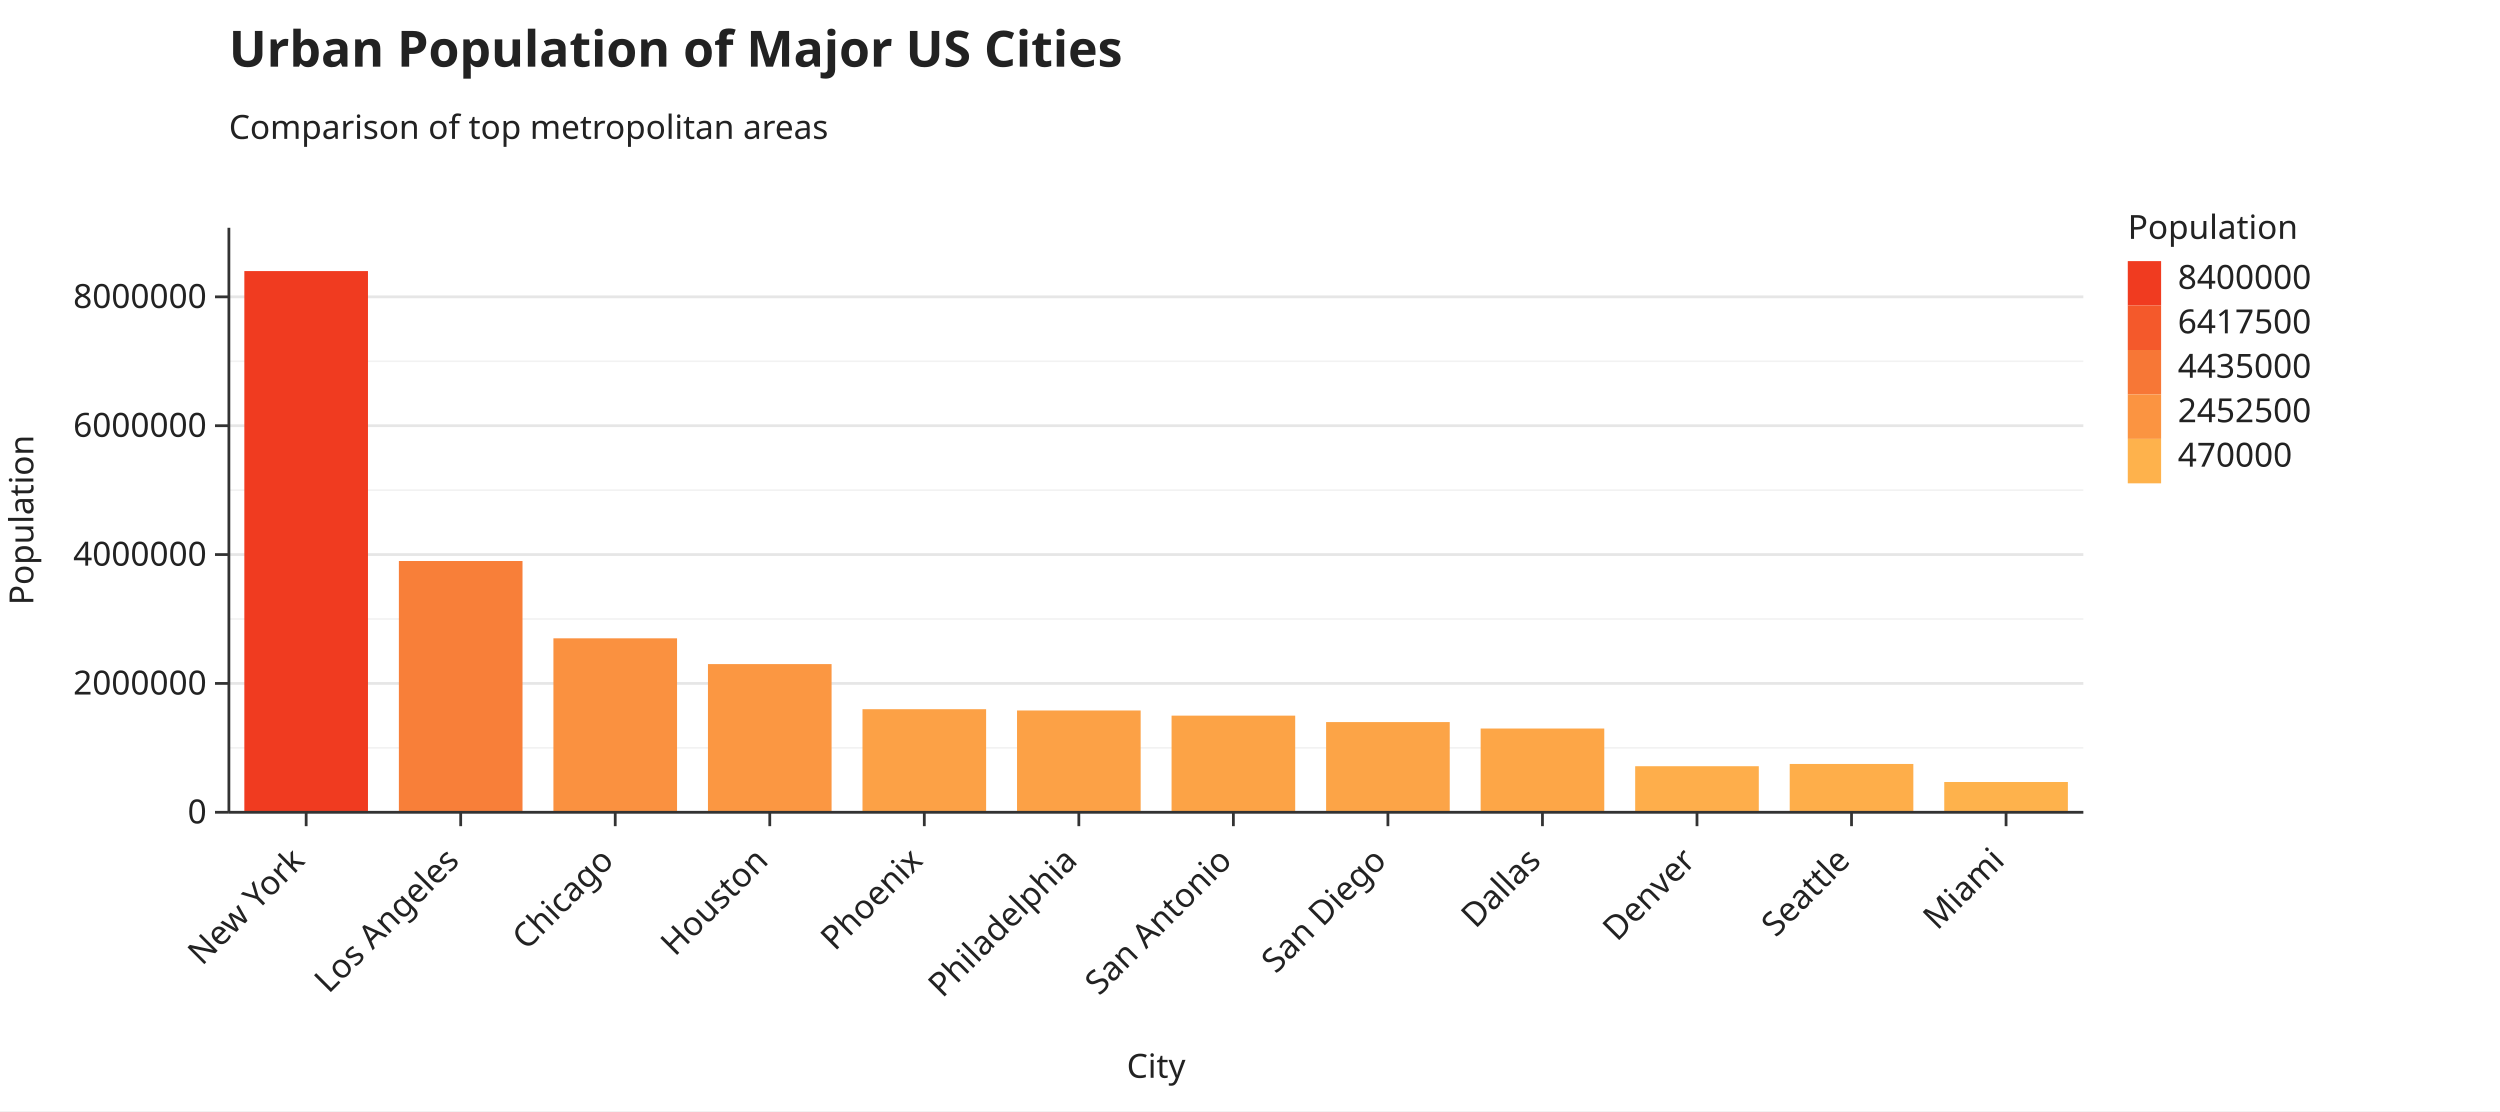
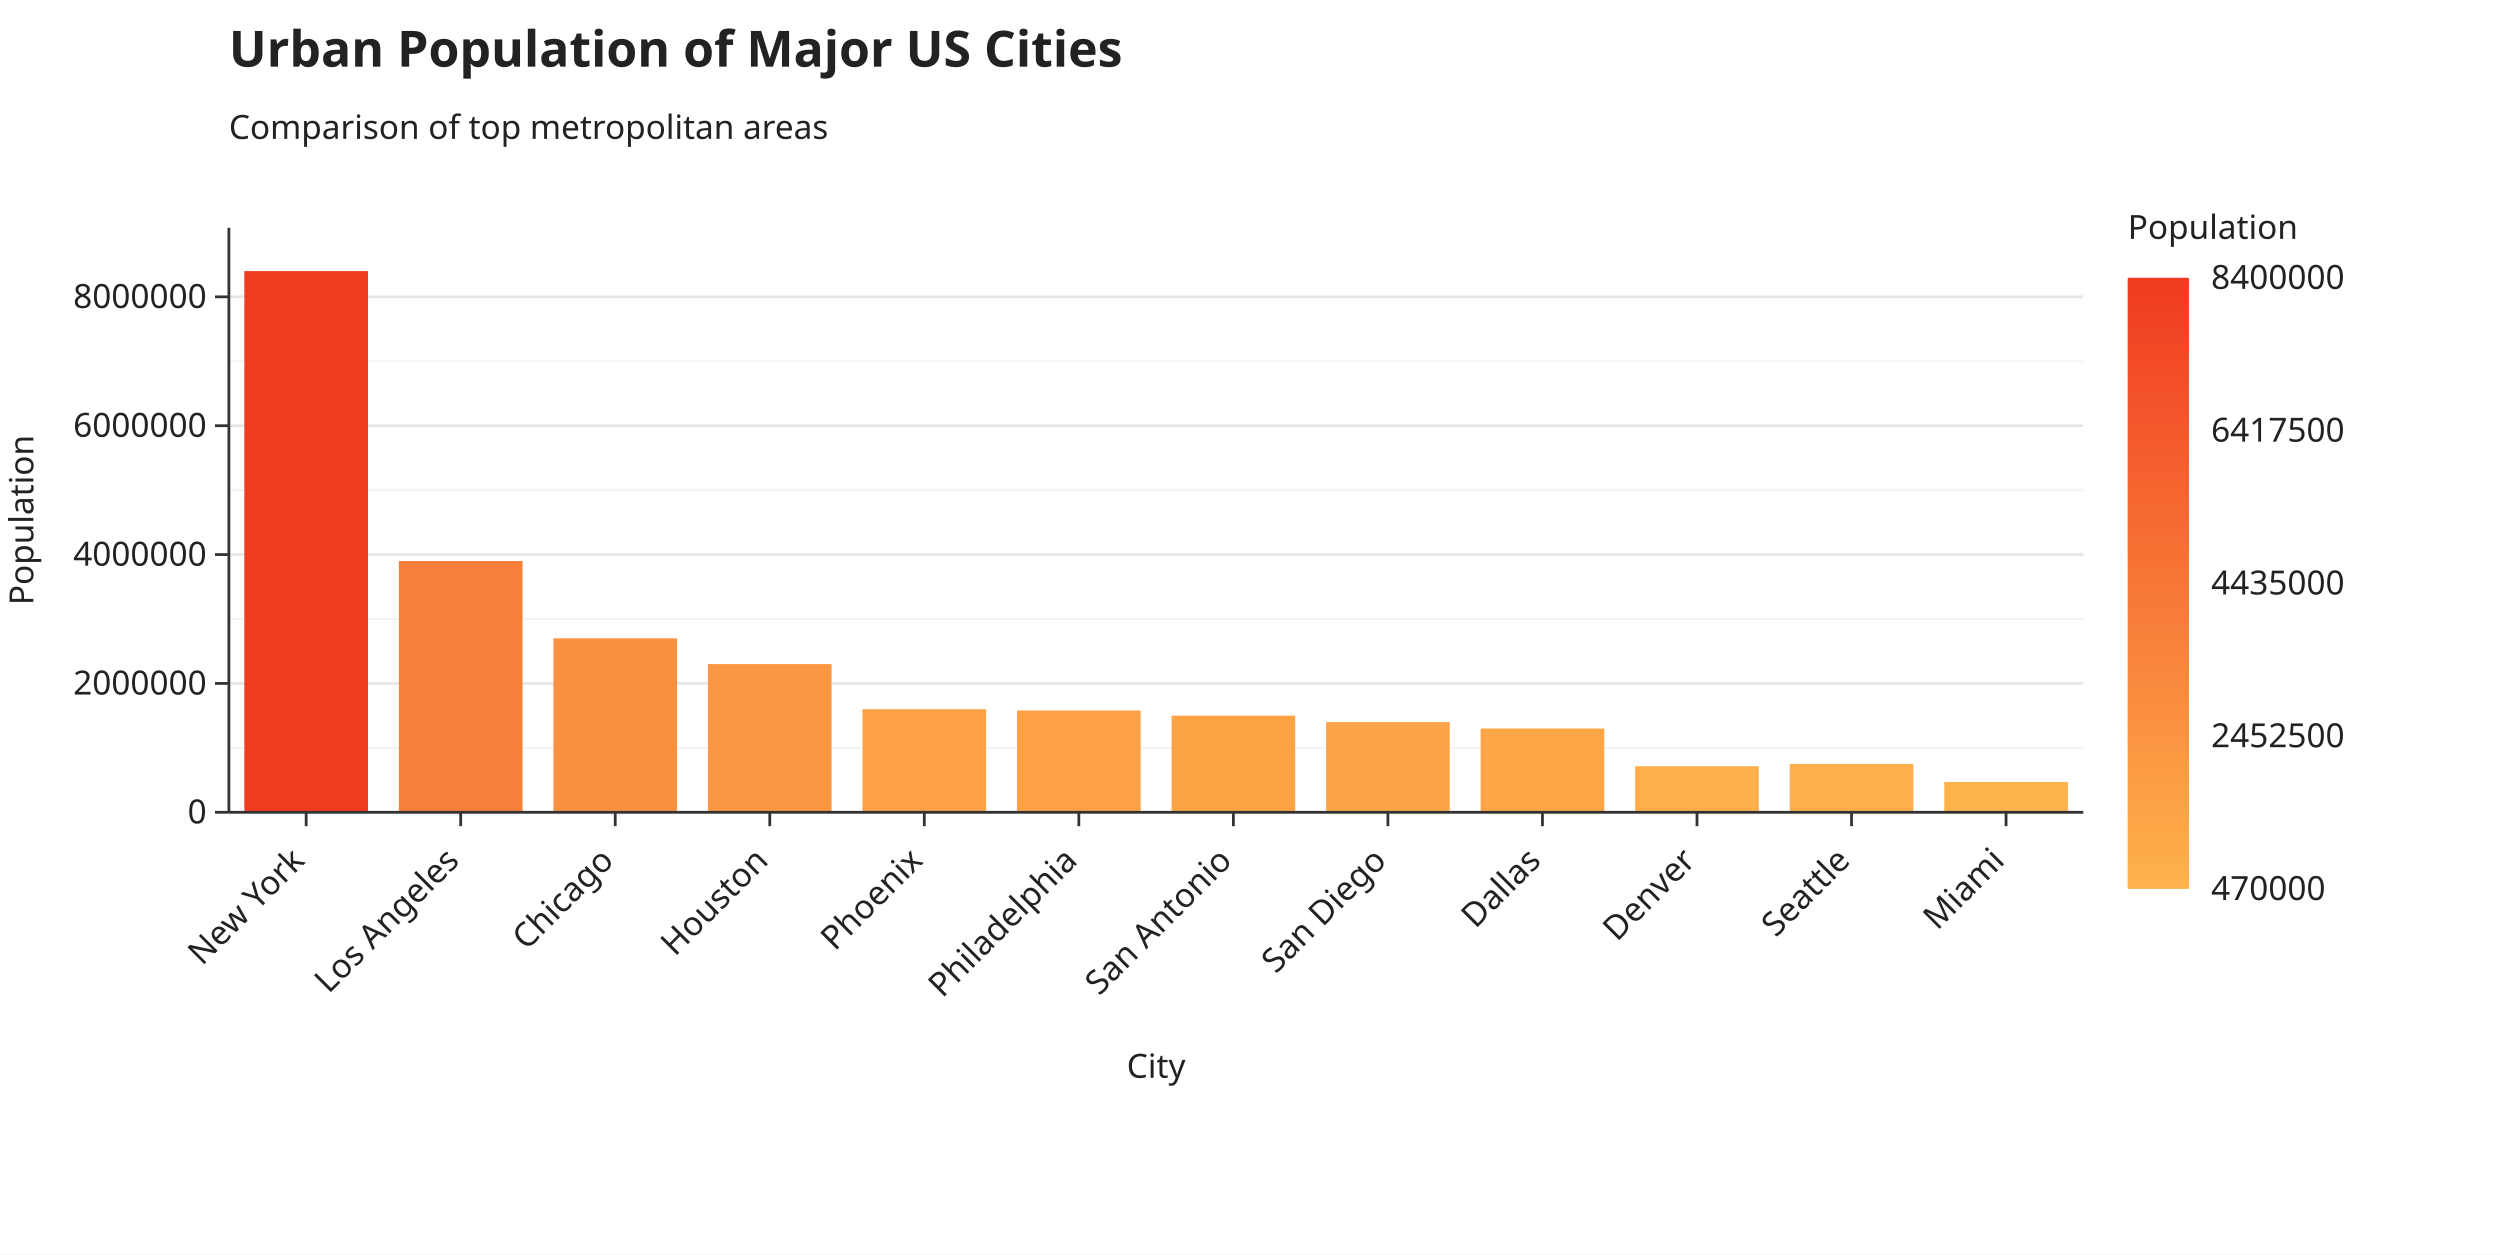
- <svg xmlns="http://www.w3.org/2000/svg" width="900" height="400" viewBox="0 0 900 400" role="img" aria-label="Urban Population of Major US Cities">
-   <rect class="algraf-background" x="0" y="0" width="900" height="400" fill="#ffffff" />
+ <svg xmlns="http://www.w3.org/2000/svg" width="900" height="451.579" viewBox="0 0 900 451.579" role="img" aria-label="Urban Population of Major US Cities">
+   <rect class="algraf-background" x="0" y="0" width="900" height="451.579" fill="#ffffff" />
  <text class="algraf-title" x="82.4" y="24" font-family="system-ui, sans-serif" font-size="18" font-weight="600" fill="#222222">Urban Population of Major US Cities</text>
  <text class="algraf-subtitle" x="82.4" y="50" font-family="system-ui, sans-serif" font-size="12" fill="#222222">Comparison of top metropolitan areas</text>
  <rect class="algraf-plot-area" x="82.4" y="82" width="667.6" height="210.421" fill="#ffffff" />
  <g class="algraf-grid">
    <line x1="82.4" y1="269.226" x2="750" y2="269.226" stroke="#f2f2f2" stroke-width="0.6" />
    <line x1="82.4" y1="222.837" x2="750" y2="222.837" stroke="#f2f2f2" stroke-width="0.6" />
    <line x1="82.4" y1="176.448" x2="750" y2="176.448" stroke="#f2f2f2" stroke-width="0.6" />
    <line x1="82.4" y1="130.059" x2="750" y2="130.059" stroke="#f2f2f2" stroke-width="0.6" />
    <line x1="82.4" y1="292.421" x2="750" y2="292.421" stroke="#e6e6e6" stroke-width="1" />
    <line x1="82.4" y1="246.032" x2="750" y2="246.032" stroke="#e6e6e6" stroke-width="1" />
    <line x1="82.4" y1="199.643" x2="750" y2="199.643" stroke="#e6e6e6" stroke-width="1" />
    <line x1="82.4" y1="153.254" x2="750" y2="153.254" stroke="#e6e6e6" stroke-width="1" />
    <line x1="82.4" y1="106.865" x2="750" y2="106.865" stroke="#e6e6e6" stroke-width="1" />
  </g>
  <g class="algraf-layer algraf-geom-bar">
    <rect x="87.963" y="97.587" width="44.507" height="194.834" fill="#f03b20" opacity="1" />
    <rect x="143.597" y="201.962" width="44.507" height="90.459" fill="#f87f39" opacity="1" />
    <rect x="199.23" y="229.795" width="44.507" height="62.625" fill="#fa9140" opacity="1" />
    <rect x="254.863" y="239.073" width="44.507" height="53.347" fill="#fb9742" opacity="1" />
    <rect x="310.497" y="255.309" width="44.507" height="37.111" fill="#fca146" opacity="1" />
    <rect x="366.13" y="255.773" width="44.507" height="36.647" fill="#fca146" opacity="1" />
    <rect x="421.763" y="257.629" width="44.507" height="34.792" fill="#fca346" opacity="1" />
    <rect x="477.397" y="259.948" width="44.507" height="32.472" fill="#fca447" opacity="1" />
    <rect x="533.03" y="262.268" width="44.507" height="30.153" fill="#fda647" opacity="1" />
    <rect x="588.663" y="275.837" width="44.507" height="16.584" fill="#feae4b" opacity="1" />
    <rect x="644.297" y="275.025" width="44.507" height="17.396" fill="#feae4a" opacity="1" />
    <rect x="699.93" y="281.519" width="44.507" height="10.901" fill="#feb24c" opacity="1" />
  </g>
  <g class="algraf-axes">
    <line x1="82.4" y1="292.421" x2="750" y2="292.421" stroke="#333333" stroke-width="1" />
    <line x1="110.217" y1="292.421" x2="110.217" y2="297.421" stroke="#333333" stroke-width="1" />
    <text x="110.217" y="310.421" text-anchor="end" transform="rotate(-45 110.217 310.421)" font-family="system-ui, sans-serif" font-size="12" fill="#222222">New York</text>
    <line x1="165.85" y1="292.421" x2="165.85" y2="297.421" stroke="#333333" stroke-width="1" />
    <text x="165.85" y="310.421" text-anchor="end" transform="rotate(-45 165.85 310.421)" font-family="system-ui, sans-serif" font-size="12" fill="#222222">Los Angeles</text>
    <line x1="221.483" y1="292.421" x2="221.483" y2="297.421" stroke="#333333" stroke-width="1" />
    <text x="221.483" y="310.421" text-anchor="end" transform="rotate(-45 221.483 310.421)" font-family="system-ui, sans-serif" font-size="12" fill="#222222">Chicago</text>
    <line x1="277.117" y1="292.421" x2="277.117" y2="297.421" stroke="#333333" stroke-width="1" />
    <text x="277.117" y="310.421" text-anchor="end" transform="rotate(-45 277.117 310.421)" font-family="system-ui, sans-serif" font-size="12" fill="#222222">Houston</text>
    <line x1="332.75" y1="292.421" x2="332.75" y2="297.421" stroke="#333333" stroke-width="1" />
    <text x="332.75" y="310.421" text-anchor="end" transform="rotate(-45 332.75 310.421)" font-family="system-ui, sans-serif" font-size="12" fill="#222222">Phoenix</text>
    <line x1="388.383" y1="292.421" x2="388.383" y2="297.421" stroke="#333333" stroke-width="1" />
    <text x="388.383" y="310.421" text-anchor="end" transform="rotate(-45 388.383 310.421)" font-family="system-ui, sans-serif" font-size="12" fill="#222222">Philadelphia</text>
    <line x1="444.017" y1="292.421" x2="444.017" y2="297.421" stroke="#333333" stroke-width="1" />
    <text x="444.017" y="310.421" text-anchor="end" transform="rotate(-45 444.017 310.421)" font-family="system-ui, sans-serif" font-size="12" fill="#222222">San Antonio</text>
    <line x1="499.65" y1="292.421" x2="499.65" y2="297.421" stroke="#333333" stroke-width="1" />
    <text x="499.65" y="310.421" text-anchor="end" transform="rotate(-45 499.65 310.421)" font-family="system-ui, sans-serif" font-size="12" fill="#222222">San Diego</text>
    <line x1="555.283" y1="292.421" x2="555.283" y2="297.421" stroke="#333333" stroke-width="1" />
    <text x="555.283" y="310.421" text-anchor="end" transform="rotate(-45 555.283 310.421)" font-family="system-ui, sans-serif" font-size="12" fill="#222222">Dallas</text>
    <line x1="610.917" y1="292.421" x2="610.917" y2="297.421" stroke="#333333" stroke-width="1" />
    <text x="610.917" y="310.421" text-anchor="end" transform="rotate(-45 610.917 310.421)" font-family="system-ui, sans-serif" font-size="12" fill="#222222">Denver</text>
    <line x1="666.55" y1="292.421" x2="666.55" y2="297.421" stroke="#333333" stroke-width="1" />
    <text x="666.55" y="310.421" text-anchor="end" transform="rotate(-45 666.55 310.421)" font-family="system-ui, sans-serif" font-size="12" fill="#222222">Seattle</text>
    <line x1="722.183" y1="292.421" x2="722.183" y2="297.421" stroke="#333333" stroke-width="1" />
    <text x="722.183" y="310.421" text-anchor="end" transform="rotate(-45 722.183 310.421)" font-family="system-ui, sans-serif" font-size="12" fill="#222222">Miami</text>
    <text x="416.2" y="388" text-anchor="middle" font-family="system-ui, sans-serif" font-size="12" fill="#222222">City</text>
    <line x1="82.4" y1="82" x2="82.4" y2="292.421" stroke="#333333" stroke-width="1" />
    <line x1="77.4" y1="292.421" x2="82.4" y2="292.421" stroke="#333333" stroke-width="1" />
    <text x="74.4" y="296.421" text-anchor="end" font-family="system-ui, sans-serif" font-size="12" fill="#222222">0</text>
    <line x1="77.4" y1="246.032" x2="82.4" y2="246.032" stroke="#333333" stroke-width="1" />
    <text x="74.4" y="250.032" text-anchor="end" font-family="system-ui, sans-serif" font-size="12" fill="#222222">2000000</text>
    <line x1="77.4" y1="199.643" x2="82.4" y2="199.643" stroke="#333333" stroke-width="1" />
    <text x="74.4" y="203.643" text-anchor="end" font-family="system-ui, sans-serif" font-size="12" fill="#222222">4000000</text>
    <line x1="77.4" y1="153.254" x2="82.4" y2="153.254" stroke="#333333" stroke-width="1" />
    <text x="74.4" y="157.254" text-anchor="end" font-family="system-ui, sans-serif" font-size="12" fill="#222222">6000000</text>
    <line x1="77.4" y1="106.865" x2="82.4" y2="106.865" stroke="#333333" stroke-width="1" />
    <text x="74.4" y="110.865" text-anchor="end" font-family="system-ui, sans-serif" font-size="12" fill="#222222">8000000</text>
    <text x="12" y="187.21" text-anchor="middle" transform="rotate(-90 12 187.21)" font-family="system-ui, sans-serif" font-size="12" fill="#222222">Population</text>
  </g>
  <g class="algraf-legends">
    <text x="766" y="86" text-anchor="start" font-family="system-ui, sans-serif" font-size="12" fill="#222222">Population</text>
-     <rect x="766" y="94" width="12" height="16" fill="#f03b20" />
-     <text x="784" y="104" text-anchor="start" font-family="system-ui, sans-serif" font-size="12" fill="#222222">8400000</text>
-     <rect x="766" y="110" width="12" height="16" fill="#f4592b" />
-     <text x="784" y="120" text-anchor="start" font-family="system-ui, sans-serif" font-size="12" fill="#222222">6417500</text>
-     <rect x="766" y="126" width="12" height="16" fill="#f77736" />
-     <text x="784" y="136" text-anchor="start" font-family="system-ui, sans-serif" font-size="12" fill="#222222">4435000</text>
-     <rect x="766" y="142" width="12" height="16" fill="#fb9441" />
-     <text x="784" y="152" text-anchor="start" font-family="system-ui, sans-serif" font-size="12" fill="#222222">2452500</text>
-     <rect x="766" y="158" width="12" height="16" fill="#feb24c" />
-     <text x="784" y="168" text-anchor="start" font-family="system-ui, sans-serif" font-size="12" fill="#222222">470000</text>
+     <rect x="766" y="100" width="22" height="1.75" fill="#f03b20" />
+     <rect x="766" y="101" width="22" height="1.75" fill="#f03c20" />
+     <rect x="766" y="102" width="22" height="1.75" fill="#f03c21" />
+     <rect x="766" y="103" width="22" height="1.75" fill="#f03d21" />
+     <rect x="766" y="104" width="22" height="1.75" fill="#f03d21" />
+     <rect x="766" y="105" width="22" height="1.75" fill="#f03e21" />
+     <rect x="766" y="106" width="22" height="1.75" fill="#f03f21" />
+     <rect x="766" y="107" width="22" height="1.75" fill="#f03f22" />
+     <rect x="766" y="108" width="22" height="1.75" fill="#f14022" />
+     <rect x="766" y="109" width="22" height="1.75" fill="#f14022" />
+     <rect x="766" y="110" width="22" height="1.75" fill="#f14122" />
+     <rect x="766" y="111" width="22" height="1.75" fill="#f14122" />
+     <rect x="766" y="112" width="22" height="1.75" fill="#f14223" />
+     <rect x="766" y="113" width="22" height="1.75" fill="#f14223" />
+     <rect x="766" y="114" width="22" height="1.75" fill="#f14323" />
+     <rect x="766" y="115" width="22" height="1.75" fill="#f14323" />
+     <rect x="766" y="116" width="22" height="1.75" fill="#f14423" />
+     <rect x="766" y="117" width="22" height="1.75" fill="#f14424" />
+     <rect x="766" y="118" width="22" height="1.75" fill="#f14524" />
+     <rect x="766" y="119" width="22" height="1.75" fill="#f14624" />
+     <rect x="766" y="120" width="22" height="1.75" fill="#f14624" />
+     <rect x="766" y="121" width="22" height="1.75" fill="#f14724" />
+     <rect x="766" y="122" width="22" height="1.75" fill="#f14725" />
+     <rect x="766" y="123" width="22" height="1.75" fill="#f14825" />
+     <rect x="766" y="124" width="22" height="1.75" fill="#f24825" />
+     <rect x="766" y="125" width="22" height="1.75" fill="#f24925" />
+     <rect x="766" y="126" width="22" height="1.75" fill="#f24925" />
+     <rect x="766" y="127" width="22" height="1.75" fill="#f24a26" />
+     <rect x="766" y="128" width="22" height="1.75" fill="#f24a26" />
+     <rect x="766" y="129" width="22" height="1.75" fill="#f24b26" />
+     <rect x="766" y="130" width="22" height="1.75" fill="#f24b26" />
+     <rect x="766" y="131" width="22" height="1.75" fill="#f24c26" />
+     <rect x="766" y="132" width="22" height="1.75" fill="#f24d27" />
+     <rect x="766" y="133" width="22" height="1.75" fill="#f24d27" />
+     <rect x="766" y="134" width="22" height="1.75" fill="#f24e27" />
+     <rect x="766" y="135" width="22" height="1.75" fill="#f24e27" />
+     <rect x="766" y="136" width="22" height="1.75" fill="#f24f27" />
+     <rect x="766" y="137" width="22" height="1.75" fill="#f24f28" />
+     <rect x="766" y="138" width="22" height="1.75" fill="#f25028" />
+     <rect x="766" y="139" width="22" height="1.75" fill="#f35028" />
+     <rect x="766" y="140" width="22" height="1.75" fill="#f35128" />
+     <rect x="766" y="141" width="22" height="1.75" fill="#f35128" />
+     <rect x="766" y="142" width="22" height="1.75" fill="#f35229" />
+     <rect x="766" y="143" width="22" height="1.75" fill="#f35329" />
+     <rect x="766" y="144" width="22" height="1.75" fill="#f35329" />
+     <rect x="766" y="145" width="22" height="1.75" fill="#f35429" />
+     <rect x="766" y="146" width="22" height="1.75" fill="#f35429" />
+     <rect x="766" y="147" width="22" height="1.75" fill="#f3552a" />
+     <rect x="766" y="148" width="22" height="1.75" fill="#f3552a" />
+     <rect x="766" y="149" width="22" height="1.75" fill="#f3562a" />
+     <rect x="766" y="150" width="22" height="1.75" fill="#f3562a" />
+     <rect x="766" y="151" width="22" height="1.75" fill="#f3572a" />
+     <rect x="766" y="152" width="22" height="1.75" fill="#f3572b" />
+     <rect x="766" y="153" width="22" height="1.75" fill="#f3582b" />
+     <rect x="766" y="154" width="22" height="1.75" fill="#f3582b" />
+     <rect x="766" y="155" width="22" height="1.75" fill="#f4592b" />
+     <rect x="766" y="156" width="22" height="1.75" fill="#f45a2b" />
+     <rect x="766" y="157" width="22" height="1.75" fill="#f45a2c" />
+     <rect x="766" y="158" width="22" height="1.75" fill="#f45b2c" />
+     <rect x="766" y="159" width="22" height="1.75" fill="#f45b2c" />
+     <rect x="766" y="160" width="22" height="1.75" fill="#f45c2c" />
+     <rect x="766" y="161" width="22" height="1.75" fill="#f45c2c" />
+     <rect x="766" y="162" width="22" height="1.75" fill="#f45d2d" />
+     <rect x="766" y="163" width="22" height="1.75" fill="#f45d2d" />
+     <rect x="766" y="164" width="22" height="1.75" fill="#f45e2d" />
+     <rect x="766" y="165" width="22" height="1.75" fill="#f45e2d" />
+     <rect x="766" y="166" width="22" height="1.75" fill="#f45f2d" />
+     <rect x="766" y="167" width="22" height="1.75" fill="#f4602e" />
+     <rect x="766" y="168" width="22" height="1.75" fill="#f4602e" />
+     <rect x="766" y="169" width="22" height="1.75" fill="#f4612e" />
+     <rect x="766" y="170" width="22" height="1.75" fill="#f4612e" />
+     <rect x="766" y="171" width="22" height="1.75" fill="#f5622e" />
+     <rect x="766" y="172" width="22" height="1.75" fill="#f5622f" />
+     <rect x="766" y="173" width="22" height="1.75" fill="#f5632f" />
+     <rect x="766" y="174" width="22" height="1.75" fill="#f5632f" />
+     <rect x="766" y="175" width="22" height="1.75" fill="#f5642f" />
+     <rect x="766" y="176" width="22" height="1.75" fill="#f5642f" />
+     <rect x="766" y="177" width="22" height="1.75" fill="#f56530" />
+     <rect x="766" y="178" width="22" height="1.75" fill="#f56530" />
+     <rect x="766" y="179" width="22" height="1.75" fill="#f56630" />
+     <rect x="766" y="180" width="22" height="1.75" fill="#f56730" />
+     <rect x="766" y="181" width="22" height="1.75" fill="#f56730" />
+     <rect x="766" y="182" width="22" height="1.75" fill="#f56831" />
+     <rect x="766" y="183" width="22" height="1.75" fill="#f56831" />
+     <rect x="766" y="184" width="22" height="1.75" fill="#f56931" />
+     <rect x="766" y="185" width="22" height="1.75" fill="#f56931" />
+     <rect x="766" y="186" width="22" height="1.75" fill="#f66a31" />
+     <rect x="766" y="187" width="22" height="1.75" fill="#f66a32" />
+     <rect x="766" y="188" width="22" height="1.75" fill="#f66b32" />
+     <rect x="766" y="189" width="22" height="1.75" fill="#f66b32" />
+     <rect x="766" y="190" width="22" height="1.75" fill="#f66c32" />
+     <rect x="766" y="191" width="22" height="1.75" fill="#f66c32" />
+     <rect x="766" y="192" width="22" height="1.75" fill="#f66d33" />
+     <rect x="766" y="193" width="22" height="1.75" fill="#f66e33" />
+     <rect x="766" y="194" width="22" height="1.75" fill="#f66e33" />
+     <rect x="766" y="195" width="22" height="1.75" fill="#f66f33" />
+     <rect x="766" y="196" width="22" height="1.75" fill="#f66f33" />
+     <rect x="766" y="197" width="22" height="1.75" fill="#f67034" />
+     <rect x="766" y="198" width="22" height="1.75" fill="#f67034" />
+     <rect x="766" y="199" width="22" height="1.75" fill="#f67134" />
+     <rect x="766" y="200" width="22" height="1.75" fill="#f67134" />
+     <rect x="766" y="201" width="22" height="1.75" fill="#f67234" />
+     <rect x="766" y="202" width="22" height="1.75" fill="#f77235" />
+     <rect x="766" y="203" width="22" height="1.75" fill="#f77335" />
+     <rect x="766" y="204" width="22" height="1.75" fill="#f77435" />
+     <rect x="766" y="205" width="22" height="1.75" fill="#f77435" />
+     <rect x="766" y="206" width="22" height="1.75" fill="#f77535" />
+     <rect x="766" y="207" width="22" height="1.75" fill="#f77536" />
+     <rect x="766" y="208" width="22" height="1.75" fill="#f77636" />
+     <rect x="766" y="209" width="22" height="1.75" fill="#f77636" />
+     <rect x="766" y="210" width="22" height="1.75" fill="#f77736" />
+     <rect x="766" y="211" width="22" height="1.75" fill="#f77736" />
+     <rect x="766" y="212" width="22" height="1.75" fill="#f77837" />
+     <rect x="766" y="213" width="22" height="1.75" fill="#f77837" />
+     <rect x="766" y="214" width="22" height="1.75" fill="#f77937" />
+     <rect x="766" y="215" width="22" height="1.75" fill="#f77937" />
+     <rect x="766" y="216" width="22" height="1.75" fill="#f77a37" />
+     <rect x="766" y="217" width="22" height="1.75" fill="#f77b38" />
+     <rect x="766" y="218" width="22" height="1.75" fill="#f87b38" />
+     <rect x="766" y="219" width="22" height="1.75" fill="#f87c38" />
+     <rect x="766" y="220" width="22" height="1.75" fill="#f87c38" />
+     <rect x="766" y="221" width="22" height="1.75" fill="#f87d38" />
+     <rect x="766" y="222" width="22" height="1.75" fill="#f87d39" />
+     <rect x="766" y="223" width="22" height="1.75" fill="#f87e39" />
+     <rect x="766" y="224" width="22" height="1.75" fill="#f87e39" />
+     <rect x="766" y="225" width="22" height="1.75" fill="#f87f39" />
+     <rect x="766" y="226" width="22" height="1.75" fill="#f87f39" />
+     <rect x="766" y="227" width="22" height="1.75" fill="#f8803a" />
+     <rect x="766" y="228" width="22" height="1.75" fill="#f8813a" />
+     <rect x="766" y="229" width="22" height="1.75" fill="#f8813a" />
+     <rect x="766" y="230" width="22" height="1.75" fill="#f8823a" />
+     <rect x="766" y="231" width="22" height="1.75" fill="#f8823a" />
+     <rect x="766" y="232" width="22" height="1.75" fill="#f8833b" />
+     <rect x="766" y="233" width="22" height="1.75" fill="#f8833b" />
+     <rect x="766" y="234" width="22" height="1.75" fill="#f9843b" />
+     <rect x="766" y="235" width="22" height="1.75" fill="#f9843b" />
+     <rect x="766" y="236" width="22" height="1.75" fill="#f9853b" />
+     <rect x="766" y="237" width="22" height="1.75" fill="#f9853c" />
+     <rect x="766" y="238" width="22" height="1.75" fill="#f9863c" />
+     <rect x="766" y="239" width="22" height="1.75" fill="#f9863c" />
+     <rect x="766" y="240" width="22" height="1.75" fill="#f9873c" />
+     <rect x="766" y="241" width="22" height="1.75" fill="#f9883c" />
+     <rect x="766" y="242" width="22" height="1.75" fill="#f9883d" />
+     <rect x="766" y="243" width="22" height="1.75" fill="#f9893d" />
+     <rect x="766" y="244" width="22" height="1.75" fill="#f9893d" />
+     <rect x="766" y="245" width="22" height="1.75" fill="#f98a3d" />
+     <rect x="766" y="246" width="22" height="1.75" fill="#f98a3d" />
+     <rect x="766" y="247" width="22" height="1.75" fill="#f98b3e" />
+     <rect x="766" y="248" width="22" height="1.75" fill="#f98b3e" />
+     <rect x="766" y="249" width="22" height="1.75" fill="#fa8c3e" />
+     <rect x="766" y="250" width="22" height="1.75" fill="#fa8c3e" />
+     <rect x="766" y="251" width="22" height="1.75" fill="#fa8d3e" />
+     <rect x="766" y="252" width="22" height="1.75" fill="#fa8d3f" />
+     <rect x="766" y="253" width="22" height="1.75" fill="#fa8e3f" />
+     <rect x="766" y="254" width="22" height="1.75" fill="#fa8f3f" />
+     <rect x="766" y="255" width="22" height="1.75" fill="#fa8f3f" />
+     <rect x="766" y="256" width="22" height="1.75" fill="#fa903f" />
+     <rect x="766" y="257" width="22" height="1.75" fill="#fa9040" />
+     <rect x="766" y="258" width="22" height="1.75" fill="#fa9140" />
+     <rect x="766" y="259" width="22" height="1.75" fill="#fa9140" />
+     <rect x="766" y="260" width="22" height="1.75" fill="#fa9240" />
+     <rect x="766" y="261" width="22" height="1.75" fill="#fa9240" />
+     <rect x="766" y="262" width="22" height="1.75" fill="#fa9341" />
+     <rect x="766" y="263" width="22" height="1.75" fill="#fa9341" />
+     <rect x="766" y="264" width="22" height="1.75" fill="#fa9441" />
+     <rect x="766" y="265" width="22" height="1.75" fill="#fb9541" />
+     <rect x="766" y="266" width="22" height="1.75" fill="#fb9541" />
+     <rect x="766" y="267" width="22" height="1.75" fill="#fb9642" />
+     <rect x="766" y="268" width="22" height="1.75" fill="#fb9642" />
+     <rect x="766" y="269" width="22" height="1.75" fill="#fb9742" />
+     <rect x="766" y="270" width="22" height="1.75" fill="#fb9742" />
+     <rect x="766" y="271" width="22" height="1.75" fill="#fb9842" />
+     <rect x="766" y="272" width="22" height="1.75" fill="#fb9843" />
+     <rect x="766" y="273" width="22" height="1.75" fill="#fb9943" />
+     <rect x="766" y="274" width="22" height="1.75" fill="#fb9943" />
+     <rect x="766" y="275" width="22" height="1.75" fill="#fb9a43" />
+     <rect x="766" y="276" width="22" height="1.75" fill="#fb9a43" />
+     <rect x="766" y="277" width="22" height="1.75" fill="#fb9b44" />
+     <rect x="766" y="278" width="22" height="1.75" fill="#fb9c44" />
+     <rect x="766" y="279" width="22" height="1.75" fill="#fb9c44" />
+     <rect x="766" y="280" width="22" height="1.75" fill="#fb9d44" />
+     <rect x="766" y="281" width="22" height="1.75" fill="#fc9d44" />
+     <rect x="766" y="282" width="22" height="1.75" fill="#fc9e45" />
+     <rect x="766" y="283" width="22" height="1.75" fill="#fc9e45" />
+     <rect x="766" y="284" width="22" height="1.75" fill="#fc9f45" />
+     <rect x="766" y="285" width="22" height="1.75" fill="#fc9f45" />
+     <rect x="766" y="286" width="22" height="1.75" fill="#fca045" />
+     <rect x="766" y="287" width="22" height="1.75" fill="#fca046" />
+     <rect x="766" y="288" width="22" height="1.75" fill="#fca146" />
+     <rect x="766" y="289" width="22" height="1.75" fill="#fca246" />
+     <rect x="766" y="290" width="22" height="1.75" fill="#fca246" />
+     <rect x="766" y="291" width="22" height="1.75" fill="#fca346" />
+     <rect x="766" y="292" width="22" height="1.75" fill="#fca347" />
+     <rect x="766" y="293" width="22" height="1.75" fill="#fca447" />
+     <rect x="766" y="294" width="22" height="1.75" fill="#fca447" />
+     <rect x="766" y="295" width="22" height="1.75" fill="#fca547" />
+     <rect x="766" y="296" width="22" height="1.75" fill="#fda547" />
+     <rect x="766" y="297" width="22" height="1.75" fill="#fda648" />
+     <rect x="766" y="298" width="22" height="1.75" fill="#fda648" />
+     <rect x="766" y="299" width="22" height="1.75" fill="#fda748" />
+     <rect x="766" y="300" width="22" height="1.75" fill="#fda748" />
+     <rect x="766" y="301" width="22" height="1.75" fill="#fda848" />
+     <rect x="766" y="302" width="22" height="1.75" fill="#fda949" />
+     <rect x="766" y="303" width="22" height="1.75" fill="#fda949" />
+     <rect x="766" y="304" width="22" height="1.75" fill="#fdaa49" />
+     <rect x="766" y="305" width="22" height="1.75" fill="#fdaa49" />
+     <rect x="766" y="306" width="22" height="1.75" fill="#fdab49" />
+     <rect x="766" y="307" width="22" height="1.75" fill="#fdab4a" />
+     <rect x="766" y="308" width="22" height="1.75" fill="#fdac4a" />
+     <rect x="766" y="309" width="22" height="1.75" fill="#fdac4a" />
+     <rect x="766" y="310" width="22" height="1.75" fill="#fdad4a" />
+     <rect x="766" y="311" width="22" height="1.75" fill="#fdad4a" />
+     <rect x="766" y="312" width="22" height="1.75" fill="#feae4b" />
+     <rect x="766" y="313" width="22" height="1.75" fill="#feae4b" />
+     <rect x="766" y="314" width="22" height="1.75" fill="#feaf4b" />
+     <rect x="766" y="315" width="22" height="1.75" fill="#feb04b" />
+     <rect x="766" y="316" width="22" height="1.75" fill="#feb04b" />
+     <rect x="766" y="317" width="22" height="1.75" fill="#feb14c" />
+     <rect x="766" y="318" width="22" height="1.75" fill="#feb14c" />
+     <rect x="766" y="319" width="22" height="1" fill="#feb24c" />
+     <text x="796" y="324" text-anchor="start" font-family="system-ui, sans-serif" font-size="12" fill="#222222">470000</text>
+     <text x="796" y="269" text-anchor="start" font-family="system-ui, sans-serif" font-size="12" fill="#222222">2452500</text>
+     <text x="796" y="214" text-anchor="start" font-family="system-ui, sans-serif" font-size="12" fill="#222222">4435000</text>
+     <text x="796" y="159" text-anchor="start" font-family="system-ui, sans-serif" font-size="12" fill="#222222">6417500</text>
+     <text x="796" y="104" text-anchor="start" font-family="system-ui, sans-serif" font-size="12" fill="#222222">8400000</text>
  </g>
</svg>
